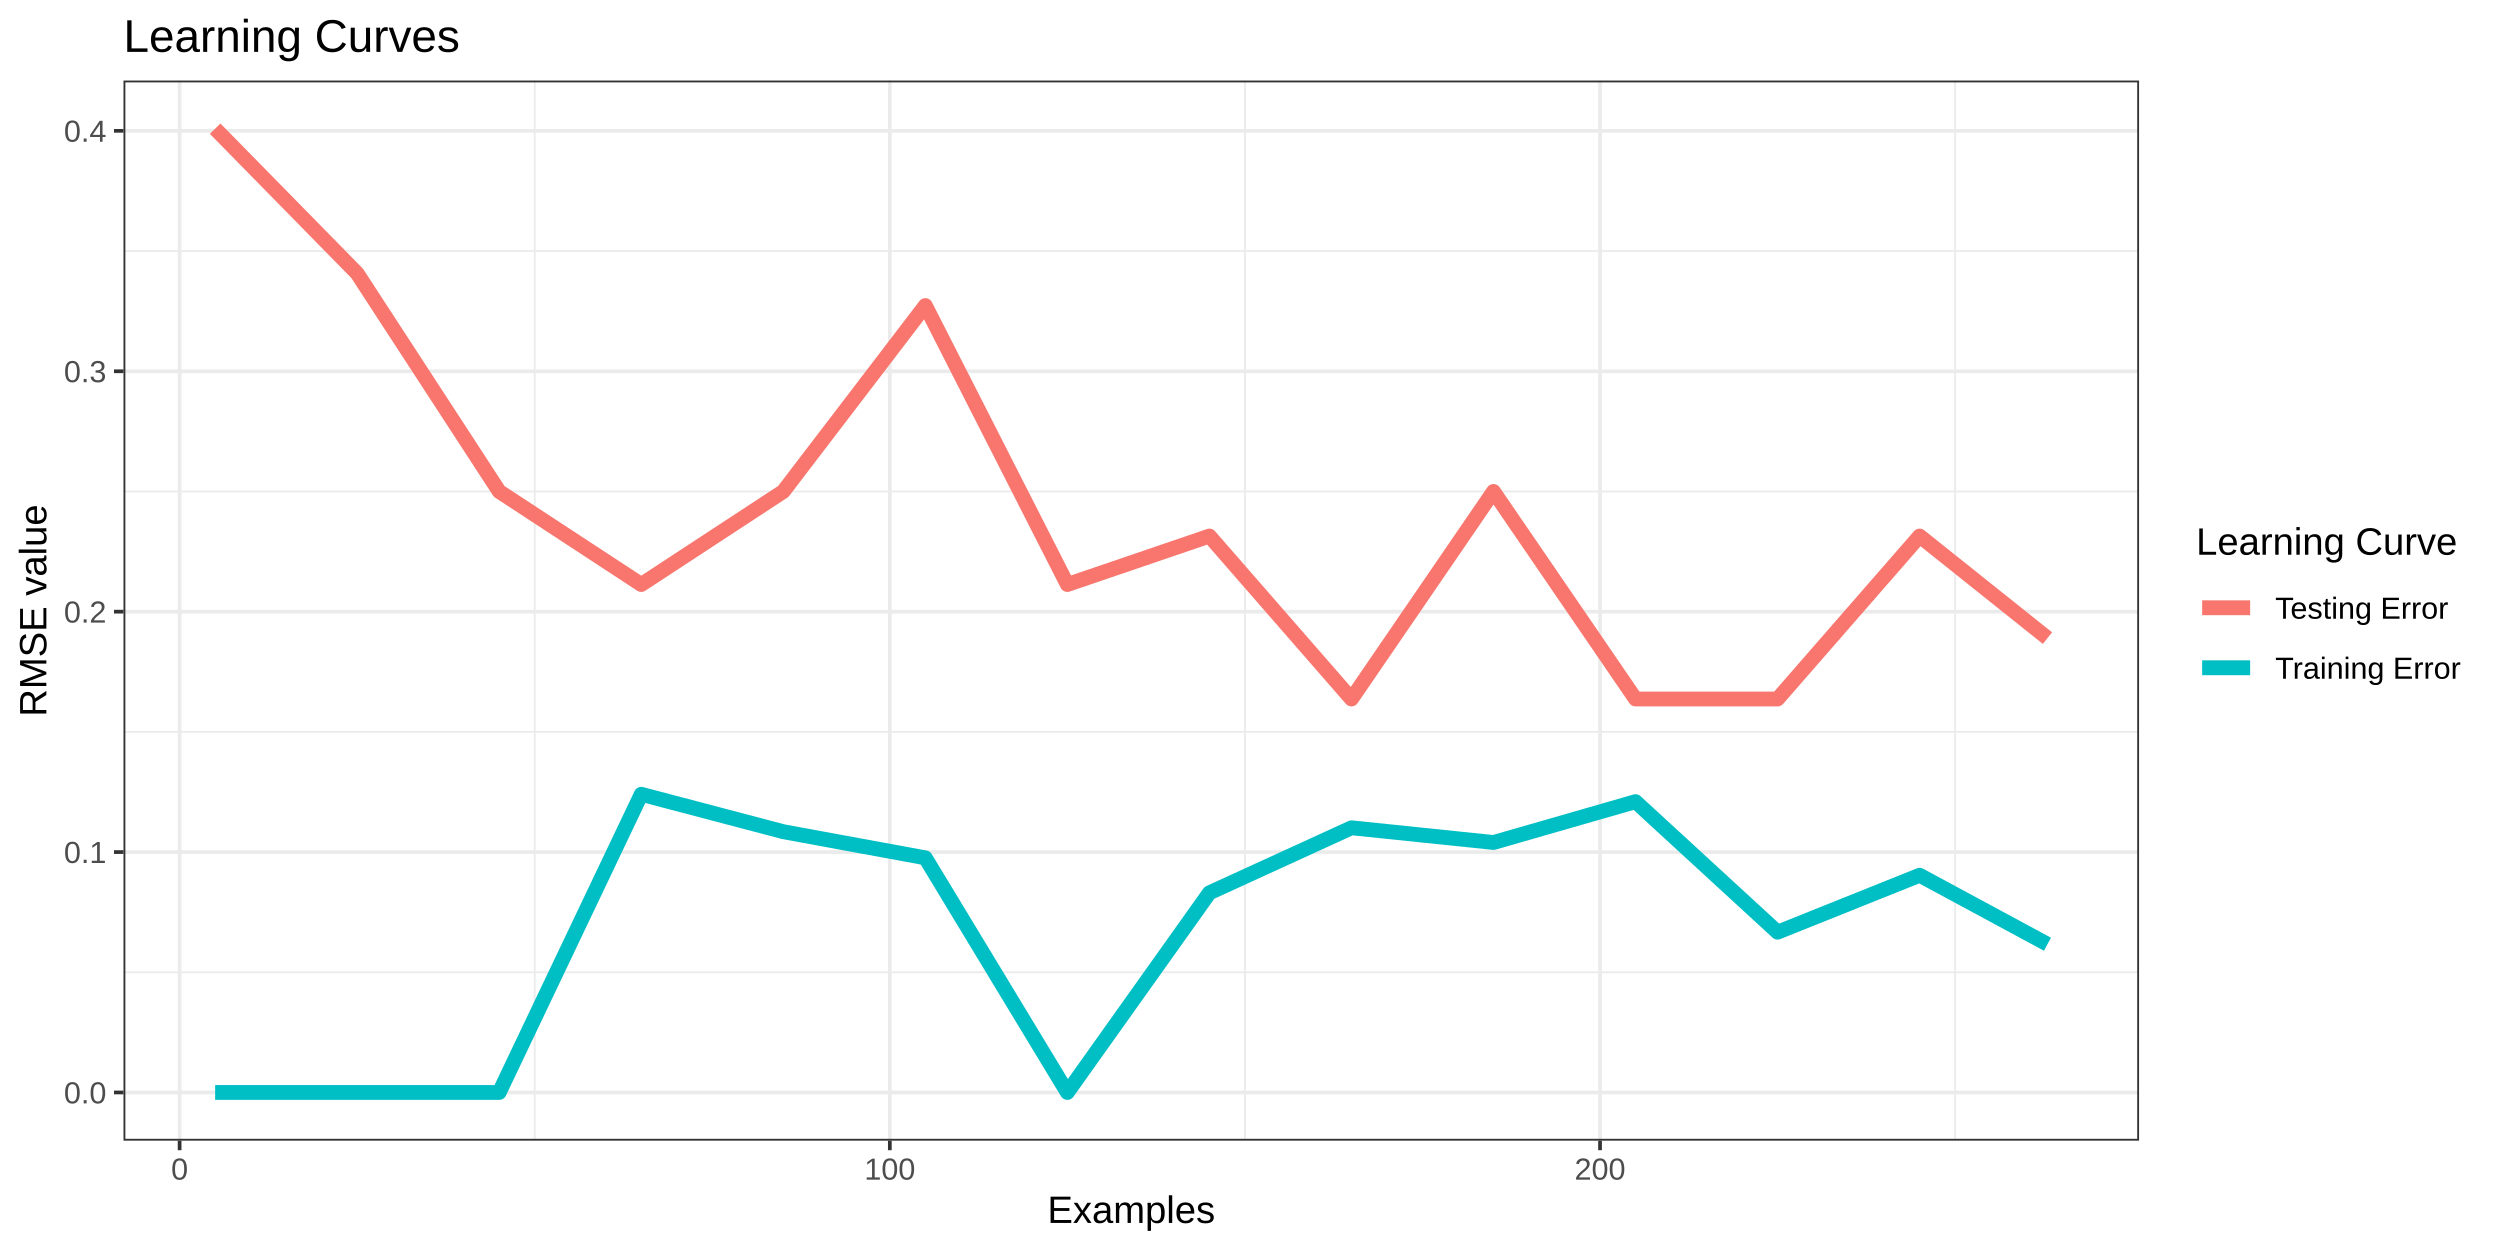
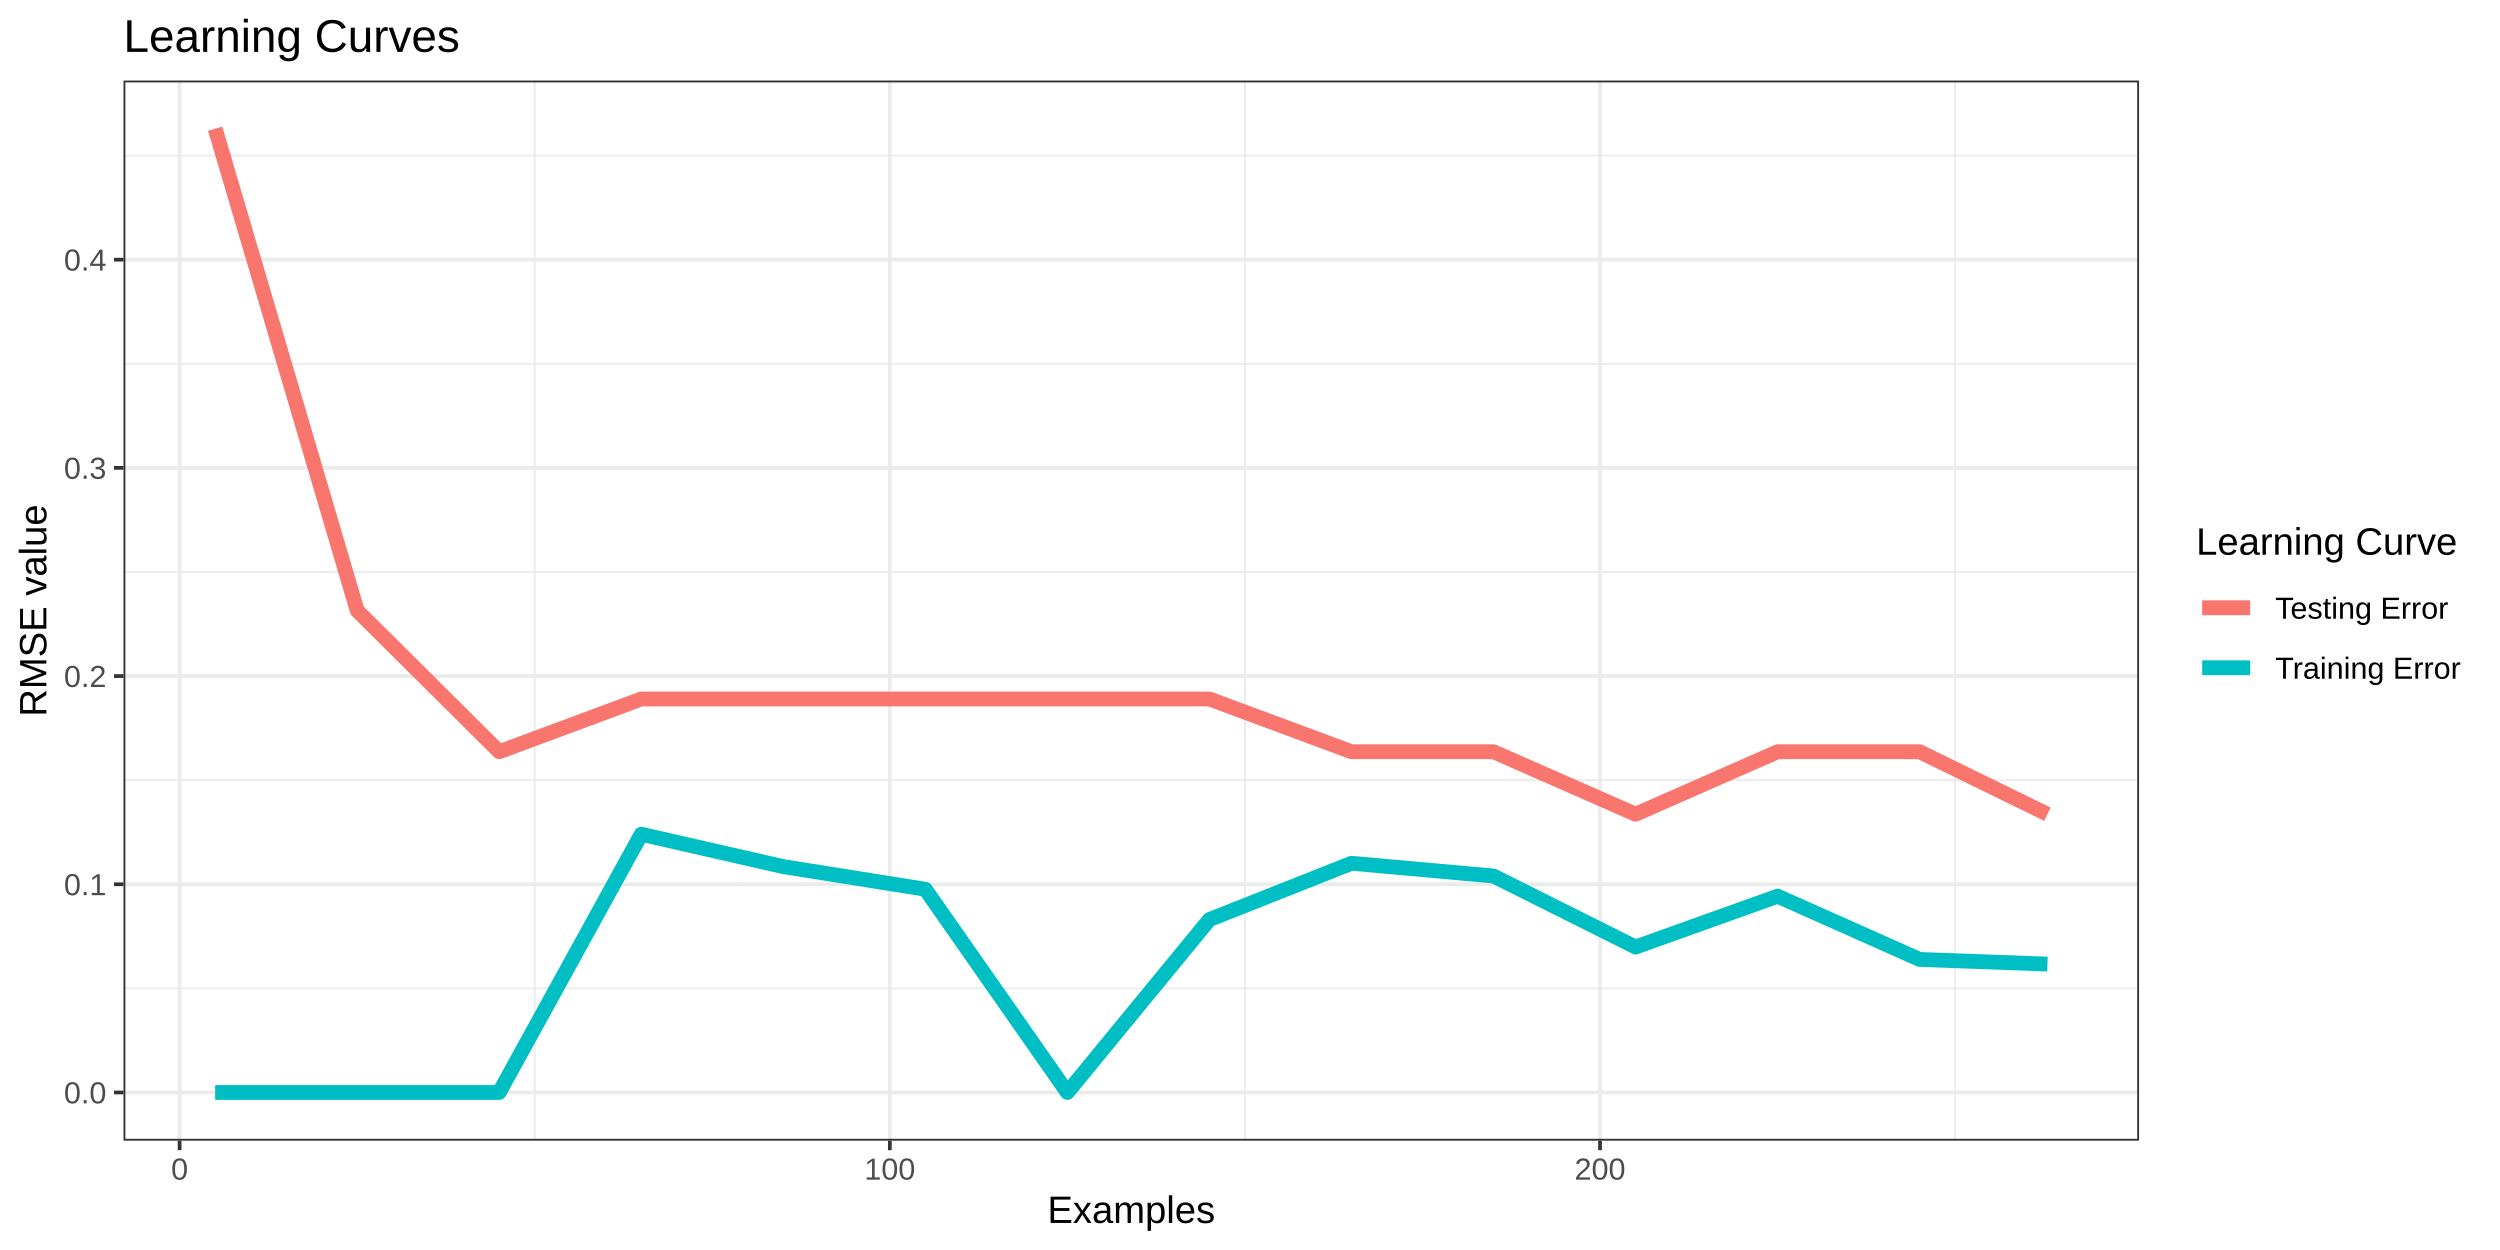
<svg xmlns="http://www.w3.org/2000/svg" viewBox="0 0 720.00 360.00">
  <defs>
    <style type="text/css">
    line, polyline, polygon, path, rect, circle {
      fill: none;
      stroke: #000000;
      stroke-linecap: round;
      stroke-linejoin: round;
      stroke-miterlimit: 10.00;
    }
  </style>
  </defs>
  <rect width="100%" height="100%" style="stroke: none; fill: #FFFFFF;" />
  <rect x="0.00" y="0" width="720.00" height="360.00" style="stroke-width: 1.07; stroke: #FFFFFF; fill: #FFFFFF;" />
  <defs>
    <clipPath id="cpMzUuNTd8NjE2LjA1fDMyOC41MXwyMy4xOQ==">
      <rect x="35.57" y="23.19" width="580.48" height="305.32" />
    </clipPath>
  </defs>
  <rect x="35.57" y="23.19" width="580.48" height="305.32" style="stroke-width: 1.07; stroke: none; fill: #FFFFFF;" clip-path="url(#cpMzUuNTd8NjE2LjA1fDMyOC41MXwyMy4xOQ==)" />
-   <polyline points="35.57,280.01 616.05,280.01 " style="stroke-width: 0.53; stroke: #EBEBEB; stroke-linecap: butt;" clip-path="url(#cpMzUuNTd8NjE2LjA1fDMyOC41MXwyMy4xOQ==)" />
-   <polyline points="35.57,210.77 616.05,210.77 " style="stroke-width: 0.53; stroke: #EBEBEB; stroke-linecap: butt;" clip-path="url(#cpMzUuNTd8NjE2LjA1fDMyOC41MXwyMy4xOQ==)" />
-   <polyline points="35.57,141.54 616.05,141.54 " style="stroke-width: 0.53; stroke: #EBEBEB; stroke-linecap: butt;" clip-path="url(#cpMzUuNTd8NjE2LjA1fDMyOC41MXwyMy4xOQ==)" />
-   <polyline points="35.57,72.30 616.05,72.30 " style="stroke-width: 0.53; stroke: #EBEBEB; stroke-linecap: butt;" clip-path="url(#cpMzUuNTd8NjE2LjA1fDMyOC41MXwyMy4xOQ==)" />
+   <polyline points="35.57,284.65 616.05,284.65 " style="stroke-width: 0.53; stroke: #EBEBEB; stroke-linecap: butt;" clip-path="url(#cpMzUuNTd8NjE2LjA1fDMyOC41MXwyMy4xOQ==)" />
+   <polyline points="35.57,224.69 616.05,224.69 " style="stroke-width: 0.53; stroke: #EBEBEB; stroke-linecap: butt;" clip-path="url(#cpMzUuNTd8NjE2LjA1fDMyOC41MXwyMy4xOQ==)" />
+   <polyline points="35.57,164.73 616.05,164.73 " style="stroke-width: 0.53; stroke: #EBEBEB; stroke-linecap: butt;" clip-path="url(#cpMzUuNTd8NjE2LjA1fDMyOC41MXwyMy4xOQ==)" />
+   <polyline points="35.57,104.77 616.05,104.77 " style="stroke-width: 0.53; stroke: #EBEBEB; stroke-linecap: butt;" clip-path="url(#cpMzUuNTd8NjE2LjA1fDMyOC41MXwyMy4xOQ==)" />
+   <polyline points="35.57,44.81 616.05,44.81 " style="stroke-width: 0.53; stroke: #EBEBEB; stroke-linecap: butt;" clip-path="url(#cpMzUuNTd8NjE2LjA1fDMyOC41MXwyMy4xOQ==)" />
  <polyline points="154.00,328.51 154.00,23.19 " style="stroke-width: 0.53; stroke: #EBEBEB; stroke-linecap: butt;" clip-path="url(#cpMzUuNTd8NjE2LjA1fDMyOC41MXwyMy4xOQ==)" />
  <polyline points="358.54,328.51 358.54,23.19 " style="stroke-width: 0.53; stroke: #EBEBEB; stroke-linecap: butt;" clip-path="url(#cpMzUuNTd8NjE2LjA1fDMyOC41MXwyMy4xOQ==)" />
  <polyline points="563.08,328.51 563.08,23.19 " style="stroke-width: 0.53; stroke: #EBEBEB; stroke-linecap: butt;" clip-path="url(#cpMzUuNTd8NjE2LjA1fDMyOC41MXwyMy4xOQ==)" />
  <polyline points="35.57,314.63 616.05,314.63 " style="stroke-width: 1.07; stroke: #EBEBEB; stroke-linecap: butt;" clip-path="url(#cpMzUuNTd8NjE2LjA1fDMyOC41MXwyMy4xOQ==)" />
-   <polyline points="35.57,245.39 616.05,245.39 " style="stroke-width: 1.07; stroke: #EBEBEB; stroke-linecap: butt;" clip-path="url(#cpMzUuNTd8NjE2LjA1fDMyOC41MXwyMy4xOQ==)" />
-   <polyline points="35.57,176.16 616.05,176.16 " style="stroke-width: 1.07; stroke: #EBEBEB; stroke-linecap: butt;" clip-path="url(#cpMzUuNTd8NjE2LjA1fDMyOC41MXwyMy4xOQ==)" />
-   <polyline points="35.57,106.92 616.05,106.92 " style="stroke-width: 1.07; stroke: #EBEBEB; stroke-linecap: butt;" clip-path="url(#cpMzUuNTd8NjE2LjA1fDMyOC41MXwyMy4xOQ==)" />
-   <polyline points="35.57,37.68 616.05,37.68 " style="stroke-width: 1.07; stroke: #EBEBEB; stroke-linecap: butt;" clip-path="url(#cpMzUuNTd8NjE2LjA1fDMyOC41MXwyMy4xOQ==)" />
+   <polyline points="35.57,254.67 616.05,254.67 " style="stroke-width: 1.07; stroke: #EBEBEB; stroke-linecap: butt;" clip-path="url(#cpMzUuNTd8NjE2LjA1fDMyOC41MXwyMy4xOQ==)" />
+   <polyline points="35.57,194.71 616.05,194.71 " style="stroke-width: 1.07; stroke: #EBEBEB; stroke-linecap: butt;" clip-path="url(#cpMzUuNTd8NjE2LjA1fDMyOC41MXwyMy4xOQ==)" />
+   <polyline points="35.57,134.75 616.05,134.75 " style="stroke-width: 1.07; stroke: #EBEBEB; stroke-linecap: butt;" clip-path="url(#cpMzUuNTd8NjE2LjA1fDMyOC41MXwyMy4xOQ==)" />
+   <polyline points="35.57,74.79 616.05,74.79 " style="stroke-width: 1.07; stroke: #EBEBEB; stroke-linecap: butt;" clip-path="url(#cpMzUuNTd8NjE2LjA1fDMyOC41MXwyMy4xOQ==)" />
  <polyline points="51.73,328.51 51.73,23.19 " style="stroke-width: 1.07; stroke: #EBEBEB; stroke-linecap: butt;" clip-path="url(#cpMzUuNTd8NjE2LjA1fDMyOC41MXwyMy4xOQ==)" />
  <polyline points="256.27,328.51 256.27,23.19 " style="stroke-width: 1.07; stroke: #EBEBEB; stroke-linecap: butt;" clip-path="url(#cpMzUuNTd8NjE2LjA1fDMyOC41MXwyMy4xOQ==)" />
  <polyline points="460.81,328.51 460.81,23.19 " style="stroke-width: 1.07; stroke: #EBEBEB; stroke-linecap: butt;" clip-path="url(#cpMzUuNTd8NjE2LjA1fDMyOC41MXwyMy4xOQ==)" />
-   <polyline points="61.96,37.06 102.87,78.74 143.77,141.54 184.68,168.34 225.59,141.54 266.50,88.00 307.40,168.34 348.31,154.38 389.22,201.31 430.13,141.54 471.03,201.31 511.94,201.31 552.85,154.38 589.67,183.78 " style="stroke-width: 4.27; stroke: #F8766D; stroke-linecap: butt;" clip-path="url(#cpMzUuNTd8NjE2LjA1fDMyOC41MXwyMy4xOQ==)" />
-   <polyline points="61.96,314.63 102.87,314.63 143.77,314.63 184.68,228.75 225.59,239.53 266.50,247.06 307.40,314.63 348.31,257.13 389.22,238.40 430.13,242.64 471.03,230.87 511.94,268.47 552.85,252.07 589.67,271.94 " style="stroke-width: 4.27; stroke: #00BFC4; stroke-linecap: butt;" clip-path="url(#cpMzUuNTd8NjE2LjA1fDMyOC41MXwyMy4xOQ==)" />
+   <polyline points="61.96,37.06 102.87,175.85 143.77,216.50 184.68,201.31 225.59,201.31 266.50,201.31 307.40,201.31 348.31,201.31 389.22,216.50 430.13,216.50 471.03,234.50 511.94,216.50 552.85,216.50 589.67,234.50 " style="stroke-width: 4.27; stroke: #F8766D; stroke-linecap: butt;" clip-path="url(#cpMzUuNTd8NjE2LjA1fDMyOC41MXwyMy4xOQ==)" />
+   <polyline points="61.96,314.63 102.87,314.63 143.77,314.63 184.68,240.26 225.59,249.59 266.50,256.11 307.40,314.63 348.31,264.84 389.22,248.62 430.13,252.29 471.03,272.75 511.94,258.10 552.85,276.32 589.67,277.66 " style="stroke-width: 4.27; stroke: #00BFC4; stroke-linecap: butt;" clip-path="url(#cpMzUuNTd8NjE2LjA1fDMyOC41MXwyMy4xOQ==)" />
  <rect x="35.57" y="23.19" width="580.48" height="305.32" style="stroke-width: 1.07; stroke: #333333;" clip-path="url(#cpMzUuNTd8NjE2LjA1fDMyOC41MXwyMy4xOQ==)" />
  <defs>
    <clipPath id="cpMC4wMHw3MjAuMDB8MzYwLjAwfDAuMDA=">
      <rect x="0.00" y="0.00" width="720.00" height="360.00" />
    </clipPath>
  </defs>
  <g clip-path="url(#cpMC4wMHw3MjAuMDB8MzYwLjAwfDAuMDA=)">
    <text x="18.41" y="317.78" style="font-size: 8.80px; fill: #4D4D4D; font-family: Arial;" textLength="12.23px" lengthAdjust="spacingAndGlyphs">0.0</text>
  </g>
  <g clip-path="url(#cpMC4wMHw3MjAuMDB8MzYwLjAwfDAuMDA=)">
-     <text x="18.41" y="248.54" style="font-size: 8.80px; fill: #4D4D4D; font-family: Arial;" textLength="12.23px" lengthAdjust="spacingAndGlyphs">0.1</text>
+     <text x="18.41" y="257.82" style="font-size: 8.80px; fill: #4D4D4D; font-family: Arial;" textLength="12.23px" lengthAdjust="spacingAndGlyphs">0.1</text>
  </g>
  <g clip-path="url(#cpMC4wMHw3MjAuMDB8MzYwLjAwfDAuMDA=)">
-     <text x="18.41" y="179.31" style="font-size: 8.80px; fill: #4D4D4D; font-family: Arial;" textLength="12.23px" lengthAdjust="spacingAndGlyphs">0.2</text>
+     <text x="18.41" y="197.86" style="font-size: 8.80px; fill: #4D4D4D; font-family: Arial;" textLength="12.23px" lengthAdjust="spacingAndGlyphs">0.2</text>
  </g>
  <g clip-path="url(#cpMC4wMHw3MjAuMDB8MzYwLjAwfDAuMDA=)">
-     <text x="18.41" y="110.07" style="font-size: 8.80px; fill: #4D4D4D; font-family: Arial;" textLength="12.23px" lengthAdjust="spacingAndGlyphs">0.3</text>
+     <text x="18.41" y="137.90" style="font-size: 8.80px; fill: #4D4D4D; font-family: Arial;" textLength="12.23px" lengthAdjust="spacingAndGlyphs">0.3</text>
  </g>
  <g clip-path="url(#cpMC4wMHw3MjAuMDB8MzYwLjAwfDAuMDA=)">
-     <text x="18.41" y="40.83" style="font-size: 8.80px; fill: #4D4D4D; font-family: Arial;" textLength="12.23px" lengthAdjust="spacingAndGlyphs">0.4</text>
+     <text x="18.41" y="77.94" style="font-size: 8.80px; fill: #4D4D4D; font-family: Arial;" textLength="12.23px" lengthAdjust="spacingAndGlyphs">0.4</text>
  </g>
  <polyline points="32.83,314.63 35.57,314.63 " style="stroke-width: 1.07; stroke: #333333; stroke-linecap: butt;" clip-path="url(#cpMC4wMHw3MjAuMDB8MzYwLjAwfDAuMDA=)" />
-   <polyline points="32.83,245.39 35.57,245.39 " style="stroke-width: 1.07; stroke: #333333; stroke-linecap: butt;" clip-path="url(#cpMC4wMHw3MjAuMDB8MzYwLjAwfDAuMDA=)" />
-   <polyline points="32.83,176.16 35.57,176.16 " style="stroke-width: 1.07; stroke: #333333; stroke-linecap: butt;" clip-path="url(#cpMC4wMHw3MjAuMDB8MzYwLjAwfDAuMDA=)" />
-   <polyline points="32.83,106.92 35.57,106.92 " style="stroke-width: 1.07; stroke: #333333; stroke-linecap: butt;" clip-path="url(#cpMC4wMHw3MjAuMDB8MzYwLjAwfDAuMDA=)" />
-   <polyline points="32.83,37.68 35.57,37.68 " style="stroke-width: 1.07; stroke: #333333; stroke-linecap: butt;" clip-path="url(#cpMC4wMHw3MjAuMDB8MzYwLjAwfDAuMDA=)" />
+   <polyline points="32.83,254.67 35.57,254.67 " style="stroke-width: 1.07; stroke: #333333; stroke-linecap: butt;" clip-path="url(#cpMC4wMHw3MjAuMDB8MzYwLjAwfDAuMDA=)" />
+   <polyline points="32.83,194.71 35.57,194.71 " style="stroke-width: 1.07; stroke: #333333; stroke-linecap: butt;" clip-path="url(#cpMC4wMHw3MjAuMDB8MzYwLjAwfDAuMDA=)" />
+   <polyline points="32.83,134.75 35.57,134.75 " style="stroke-width: 1.07; stroke: #333333; stroke-linecap: butt;" clip-path="url(#cpMC4wMHw3MjAuMDB8MzYwLjAwfDAuMDA=)" />
+   <polyline points="32.83,74.79 35.57,74.79 " style="stroke-width: 1.07; stroke: #333333; stroke-linecap: butt;" clip-path="url(#cpMC4wMHw3MjAuMDB8MzYwLjAwfDAuMDA=)" />
  <polyline points="51.73,331.25 51.73,328.51 " style="stroke-width: 1.07; stroke: #333333; stroke-linecap: butt;" clip-path="url(#cpMC4wMHw3MjAuMDB8MzYwLjAwfDAuMDA=)" />
  <polyline points="256.27,331.25 256.27,328.51 " style="stroke-width: 1.07; stroke: #333333; stroke-linecap: butt;" clip-path="url(#cpMC4wMHw3MjAuMDB8MzYwLjAwfDAuMDA=)" />
  <polyline points="460.81,331.25 460.81,328.51 " style="stroke-width: 1.07; stroke: #333333; stroke-linecap: butt;" clip-path="url(#cpMC4wMHw3MjAuMDB8MzYwLjAwfDAuMDA=)" />
  <g clip-path="url(#cpMC4wMHw3MjAuMDB8MzYwLjAwfDAuMDA=)">
    <text x="49.28" y="339.74" style="font-size: 8.80px; fill: #4D4D4D; font-family: Arial;" textLength="4.89px" lengthAdjust="spacingAndGlyphs">0</text>
  </g>
  <g clip-path="url(#cpMC4wMHw3MjAuMDB8MzYwLjAwfDAuMDA=)">
    <text x="248.93" y="339.74" style="font-size: 8.80px; fill: #4D4D4D; font-family: Arial;" textLength="14.68px" lengthAdjust="spacingAndGlyphs">100</text>
  </g>
  <g clip-path="url(#cpMC4wMHw3MjAuMDB8MzYwLjAwfDAuMDA=)">
    <text x="453.47" y="339.74" style="font-size: 8.80px; fill: #4D4D4D; font-family: Arial;" textLength="14.68px" lengthAdjust="spacingAndGlyphs">200</text>
  </g>
  <g clip-path="url(#cpMC4wMHw3MjAuMDB8MzYwLjAwfDAuMDA=)">
    <text x="301.66" y="352.21" style="font-size: 11.00px; font-family: Arial;" textLength="48.30px" lengthAdjust="spacingAndGlyphs">Examples</text>
  </g>
  <g clip-path="url(#cpMC4wMHw3MjAuMDB8MzYwLjAwfDAuMDA=)">
    <text transform="translate(13.35,206.41) rotate(-90)" style="font-size: 11.00px; font-family: Arial;" textLength="61.13px" lengthAdjust="spacingAndGlyphs">RMSE value</text>
  </g>
  <rect x="627.01" y="145.25" width="87.51" height="61.19" style="stroke-width: 1.07; stroke: none; fill: #FFFFFF;" clip-path="url(#cpMC4wMHw3MjAuMDB8MzYwLjAwfDAuMDA=)" />
  <g clip-path="url(#cpMC4wMHw3MjAuMDB8MzYwLjAwfDAuMDA=)">
    <text x="632.49" y="159.76" style="font-size: 11.00px; font-family: Arial;" textLength="75.21px" lengthAdjust="spacingAndGlyphs">Learning Curve</text>
  </g>
  <rect x="632.49" y="166.40" width="17.28" height="17.28" style="stroke-width: 1.07; stroke: none; fill: #FFFFFF;" clip-path="url(#cpMC4wMHw3MjAuMDB8MzYwLjAwfDAuMDA=)" />
  <line x1="634.22" y1="175.04" x2="648.04" y2="175.04" style="stroke-width: 4.27; stroke: #F8766D; stroke-linecap: butt;" clip-path="url(#cpMC4wMHw3MjAuMDB8MzYwLjAwfDAuMDA=)" />
  <rect x="632.49" y="183.68" width="17.28" height="17.28" style="stroke-width: 1.07; stroke: none; fill: #FFFFFF;" clip-path="url(#cpMC4wMHw3MjAuMDB8MzYwLjAwfDAuMDA=)" />
  <line x1="634.22" y1="192.32" x2="648.04" y2="192.32" style="stroke-width: 4.27; stroke: #00BFC4; stroke-linecap: butt;" clip-path="url(#cpMC4wMHw3MjAuMDB8MzYwLjAwfDAuMDA=)" />
  <g clip-path="url(#cpMC4wMHw3MjAuMDB8MzYwLjAwfDAuMDA=)">
    <text x="655.25" y="178.19" style="font-size: 8.80px; font-family: Arial;" textLength="50.86px" lengthAdjust="spacingAndGlyphs">Testing Error</text>
  </g>
  <g clip-path="url(#cpMC4wMHw3MjAuMDB8MzYwLjAwfDAuMDA=)">
    <text x="655.25" y="195.47" style="font-size: 8.80px; font-family: Arial;" textLength="53.79px" lengthAdjust="spacingAndGlyphs">Training Error</text>
  </g>
  <g clip-path="url(#cpMC4wMHw3MjAuMDB8MzYwLjAwfDAuMDA=)">
    <text x="35.57" y="14.93" style="font-size: 13.20px; font-family: Arial;" textLength="96.85px" lengthAdjust="spacingAndGlyphs">Learning Curves</text>
  </g>
</svg>
